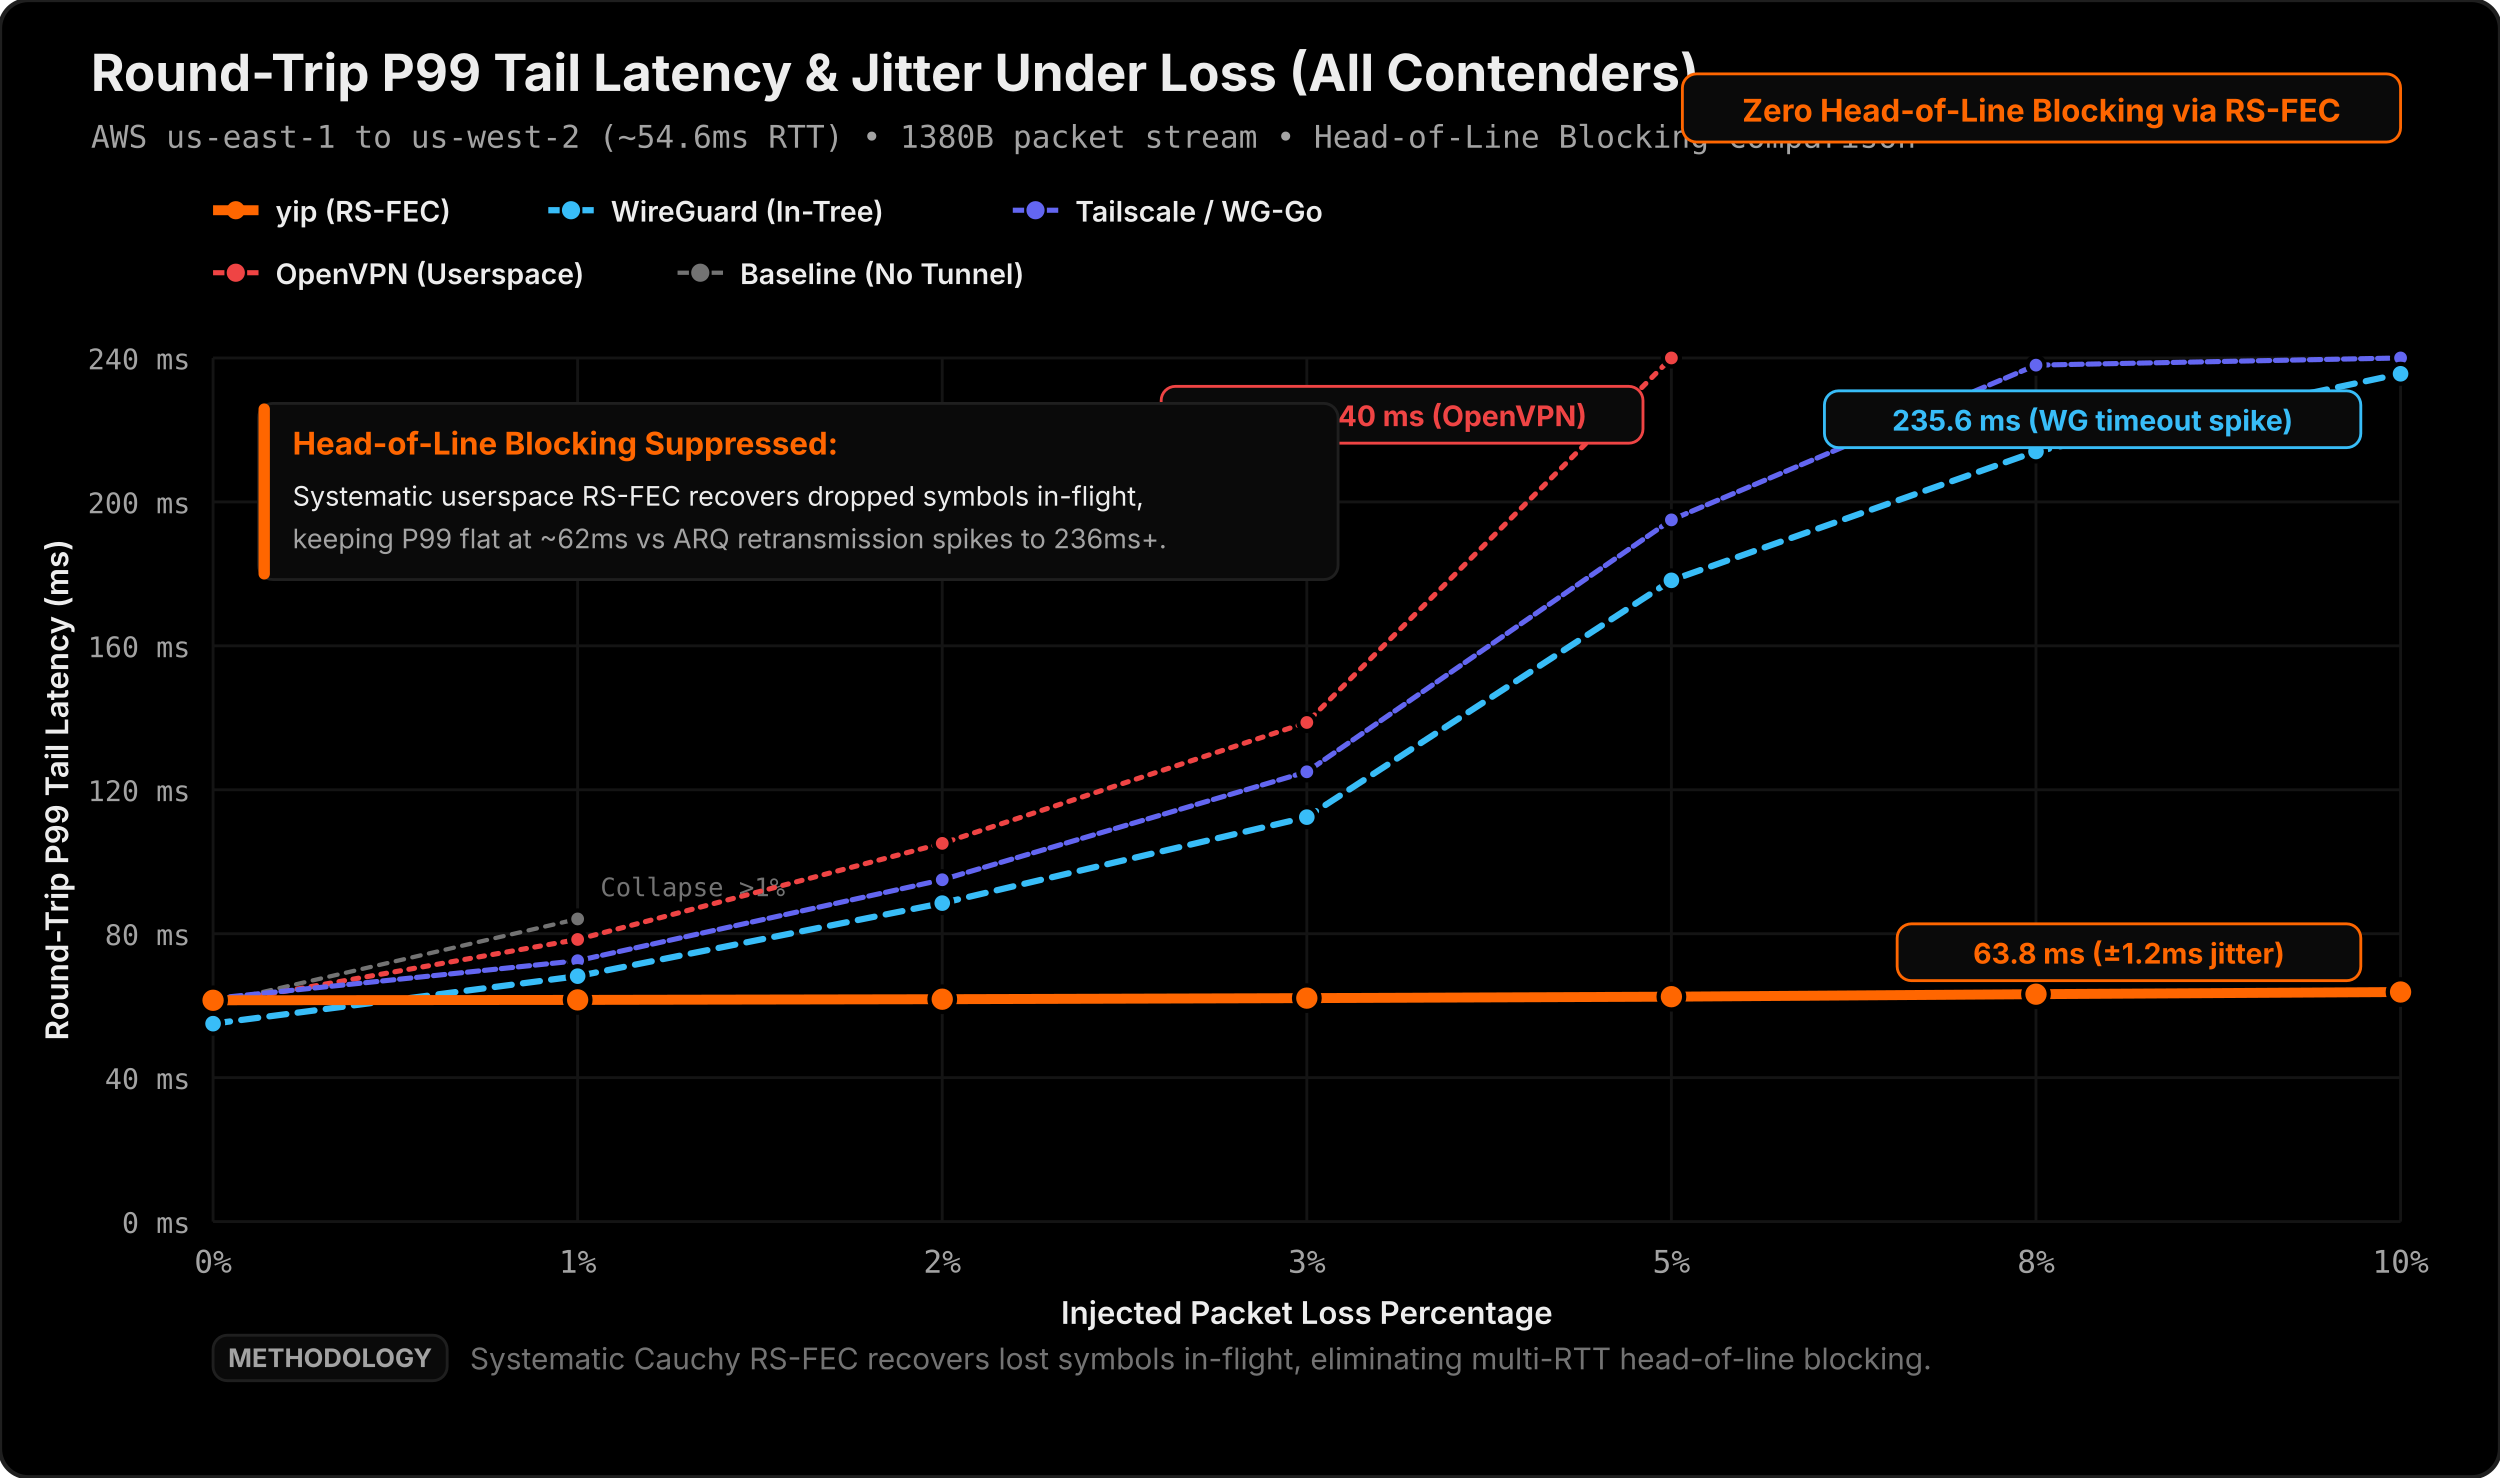
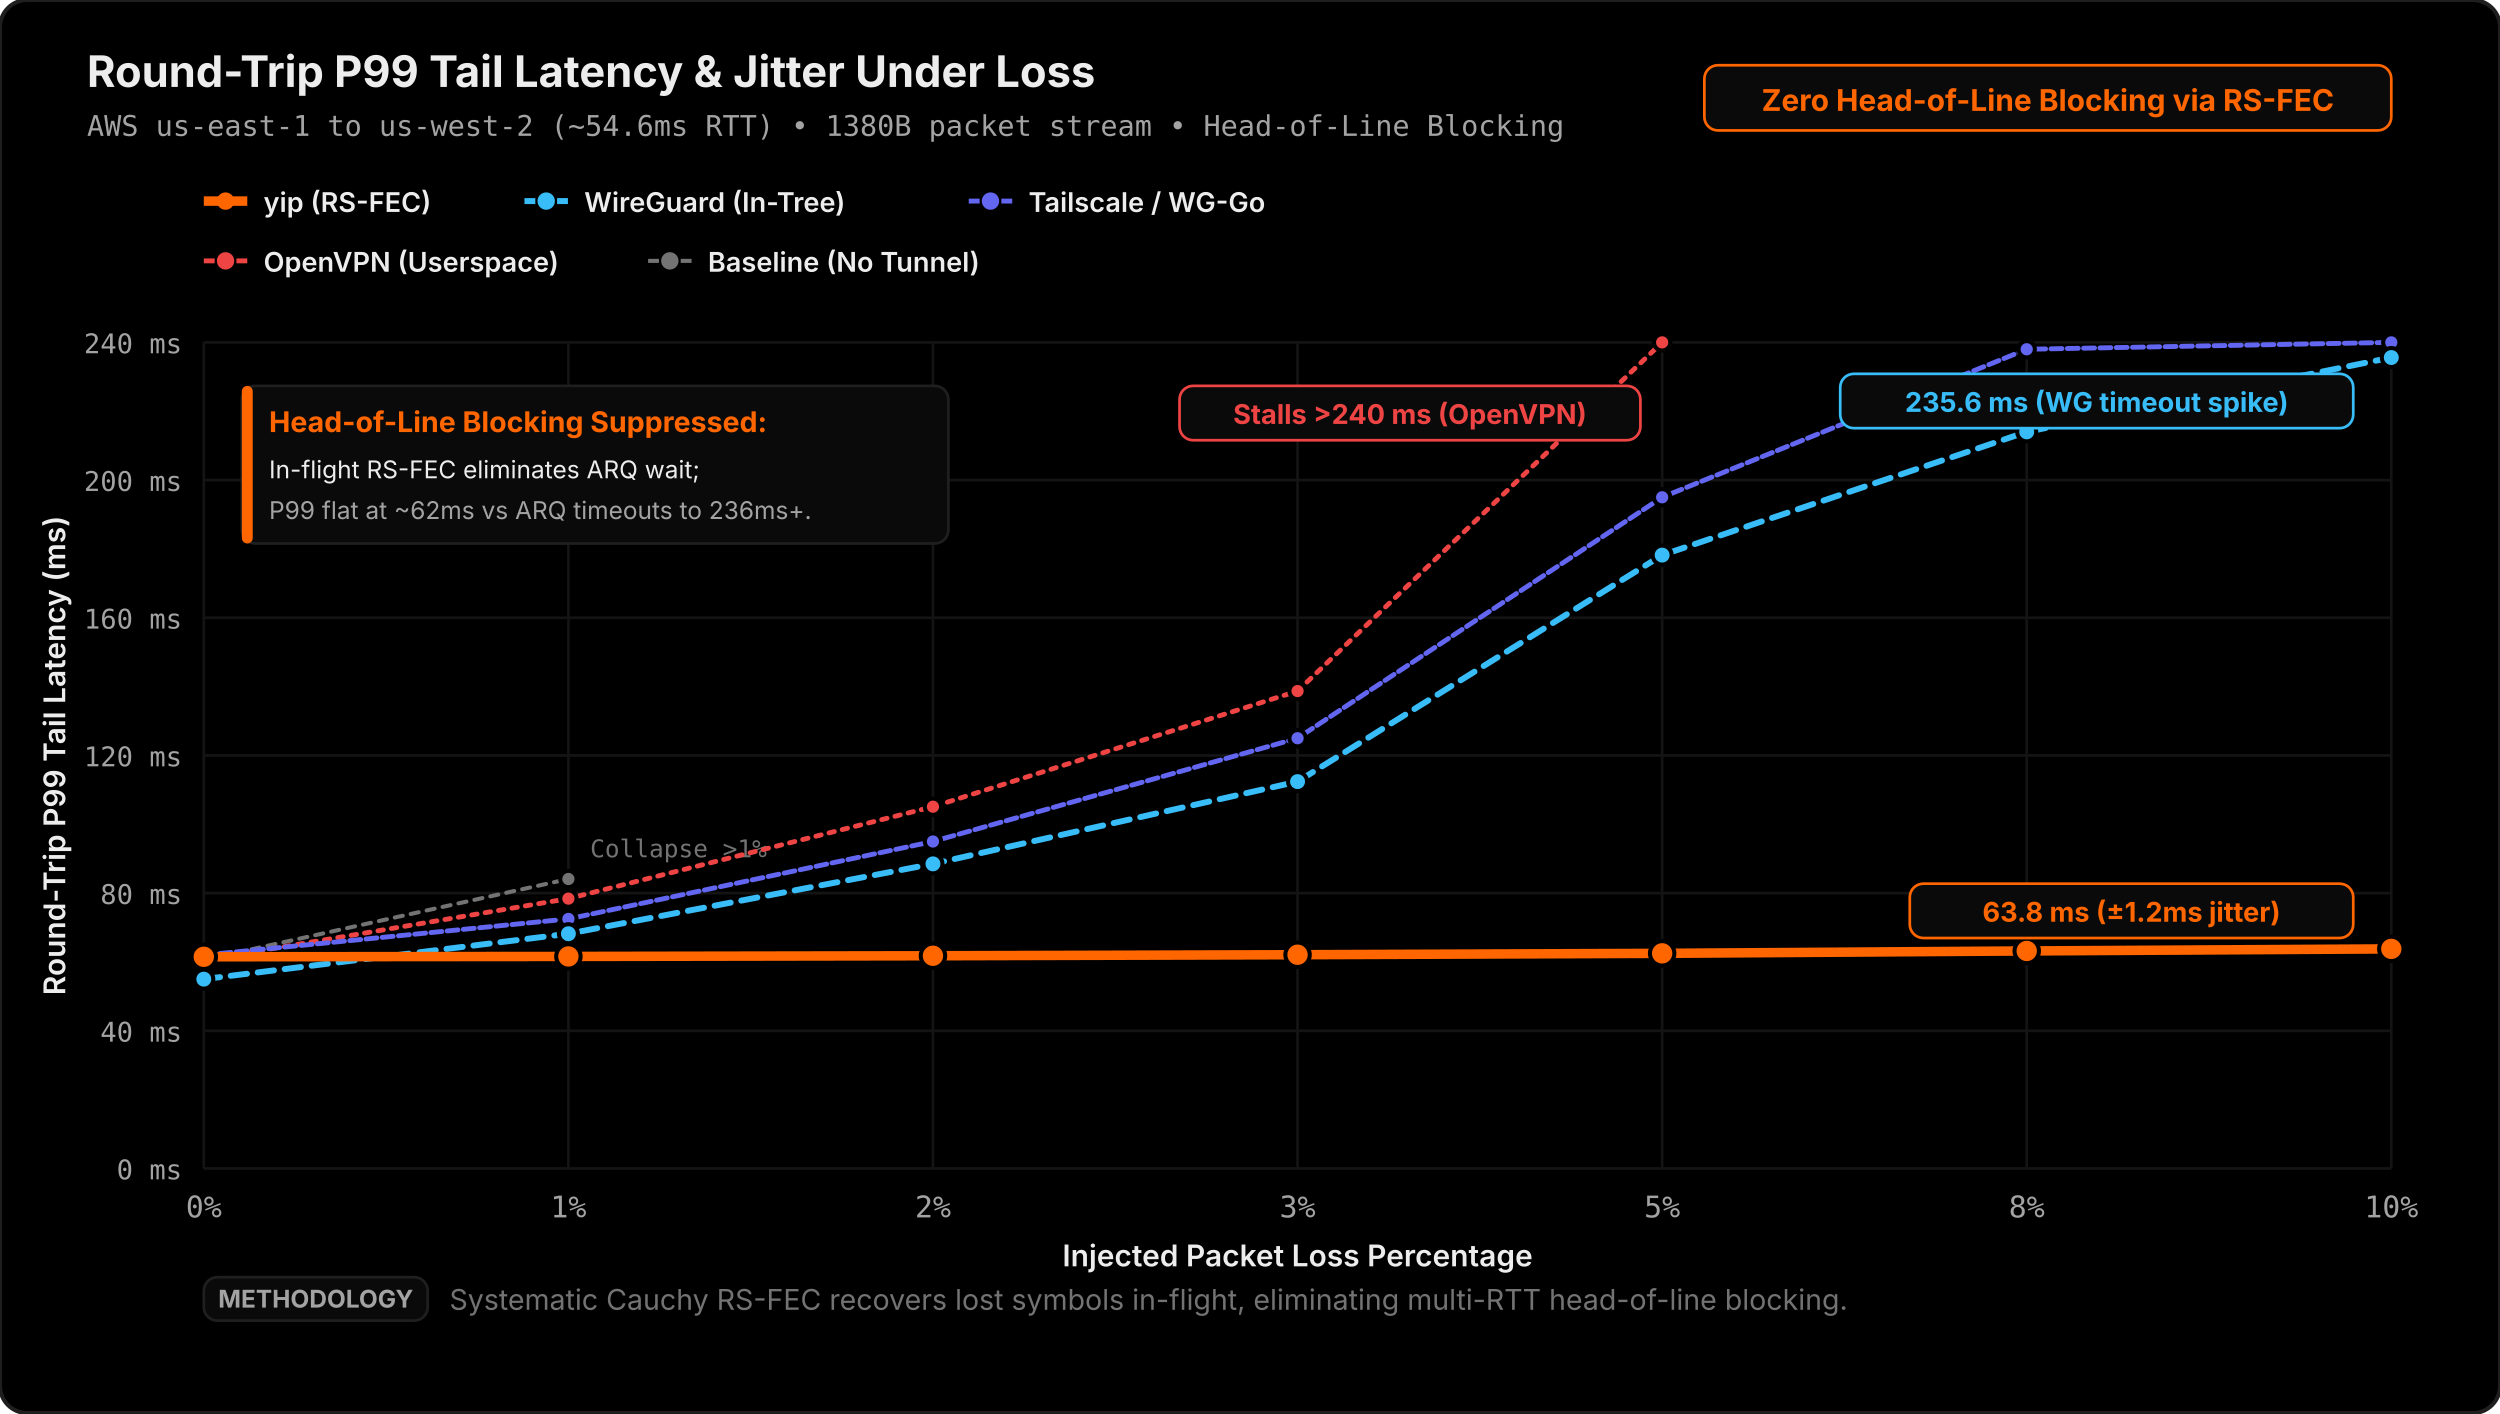
- <svg xmlns="http://www.w3.org/2000/svg" viewBox="0 0 880 520" width="100%" height="100%">
+ <svg xmlns="http://www.w3.org/2000/svg" viewBox="0 0 920 520" width="100%" height="100%">
  <defs>
    <style>
      text { text-rendering: geometricPrecision; }
    </style>
  </defs>
  <rect width="100%" height="100%" rx="10" fill="#000000" stroke="#1f1f1f" stroke-width="1.5" />
-   <text x="32.00" y="32.00" fill="#ededed" font-size="18" font-family="'Inter', -apple-system, BlinkMacSystemFont, 'Segoe UI', Roboto, sans-serif" font-weight="bold" text-anchor="start">Round-Trip P99 Tail Latency &amp; Jitter Under Loss (All Contenders)</text>
-   <text x="32.00" y="52.00" fill="#a3a3a3" font-size="11" font-family="'JetBrains Mono', ui-monospace, SFMono-Regular, Menlo, Monaco, Consolas, monospace" font-weight="normal" text-anchor="start">AWS us-east-1 to us-west-2 (~54.6ms RTT) • 1380B packet stream • Head-of-Line Blocking Comparison</text>
+   <text x="32.00" y="32.00" fill="#ededed" font-size="16" font-family="'Inter', -apple-system, BlinkMacSystemFont, 'Segoe UI', Roboto, sans-serif" font-weight="bold" text-anchor="start">Round-Trip P99 Tail Latency &amp; Jitter Under Loss</text>
+   <text x="32.00" y="50.00" fill="#a3a3a3" font-size="10.5" font-family="'JetBrains Mono', ui-monospace, SFMono-Regular, Menlo, Monaco, Consolas, monospace" font-weight="normal" text-anchor="start">AWS us-east-1 to us-west-2 (~54.6ms RTT) • 1380B packet stream • Head-of-Line Blocking</text>
+   <rect x="627.20" y="24.00" width="252.80" height="24.00" fill="#0a0a0a" rx="5.00" stroke="#ff6600" stroke-width="1.00" />
+   <text x="753.60" y="40.80" fill="#ff6600" font-size="11" font-family="'Inter', -apple-system, BlinkMacSystemFont, 'Segoe UI', Roboto, sans-serif" font-weight="bold" text-anchor="middle">Zero Head-of-Line Blocking via RS-FEC</text>
  <line x1="75.00" y1="74.00" x2="91.00" y2="74.00" stroke="#ff6600" stroke-width="3.50" />
  <circle cx="83.00" cy="74.00" r="3.20" fill="#ff6600" />
  <text x="97.00" y="78.00" fill="#ededed" font-size="10" font-family="'Inter', -apple-system, BlinkMacSystemFont, 'Segoe UI', Roboto, sans-serif" font-weight="600" text-anchor="start">yip (RS-FEC)</text>
  <line x1="193.00" y1="74.00" x2="209.00" y2="74.00" stroke="#38bdf8" stroke-width="2.20" stroke-dasharray="4,2" />
  <circle cx="201.00" cy="74.00" r="3.20" fill="#38bdf8" />
  <text x="215.00" y="78.00" fill="#ededed" font-size="10" font-family="'Inter', -apple-system, BlinkMacSystemFont, 'Segoe UI', Roboto, sans-serif" font-weight="600" text-anchor="start">WireGuard (In-Tree)</text>
  <line x1="356.50" y1="74.00" x2="372.50" y2="74.00" stroke="#6366f1" stroke-width="1.80" stroke-dasharray="4,2" />
  <circle cx="364.50" cy="74.00" r="3.20" fill="#6366f1" />
  <text x="378.50" y="78.00" fill="#ededed" font-size="10" font-family="'Inter', -apple-system, BlinkMacSystemFont, 'Segoe UI', Roboto, sans-serif" font-weight="600" text-anchor="start">Tailscale / WG-Go</text>
  <line x1="75.00" y1="96.00" x2="91.00" y2="96.00" stroke="#ef4444" stroke-width="1.80" stroke-dasharray="4,2" />
  <circle cx="83.00" cy="96.00" r="3.20" fill="#ef4444" />
  <text x="97.00" y="100.00" fill="#ededed" font-size="10" font-family="'Inter', -apple-system, BlinkMacSystemFont, 'Segoe UI', Roboto, sans-serif" font-weight="600" text-anchor="start">OpenVPN (Userspace)</text>
  <line x1="238.50" y1="96.00" x2="254.50" y2="96.00" stroke="#737373" stroke-width="1.50" stroke-dasharray="4,2" />
  <circle cx="246.50" cy="96.00" r="3.20" fill="#737373" />
  <text x="260.50" y="100.00" fill="#ededed" font-size="10" font-family="'Inter', -apple-system, BlinkMacSystemFont, 'Segoe UI', Roboto, sans-serif" font-weight="600" text-anchor="start">Baseline (No Tunnel)</text>
-   <rect x="592.20" y="26.00" width="252.80" height="24.00" fill="#0a0a0a" rx="5.00" stroke="#ff6600" stroke-width="1.00" />
-   <text x="718.60" y="42.80" fill="#ff6600" font-size="11" font-family="'Inter', -apple-system, BlinkMacSystemFont, 'Segoe UI', Roboto, sans-serif" font-weight="bold" text-anchor="middle">Zero Head-of-Line Blocking via RS-FEC</text>
-   <line x1="75.00" y1="430.00" x2="845.00" y2="430.00" stroke="#141414" stroke-width="1.00" />
+   <line x1="75.00" y1="430.00" x2="880.00" y2="430.00" stroke="#141414" stroke-width="1.00" />
  <text x="67.00" y="434.00" fill="#a3a3a3" font-size="10" font-family="'JetBrains Mono', ui-monospace, SFMono-Regular, Menlo, Monaco, Consolas, monospace" font-weight="normal" text-anchor="end">0 ms</text>
-   <line x1="75.00" y1="379.33" x2="845.00" y2="379.33" stroke="#141414" stroke-width="1.00" />
+   <line x1="75.00" y1="379.33" x2="880.00" y2="379.33" stroke="#141414" stroke-width="1.00" />
  <text x="67.00" y="383.33" fill="#a3a3a3" font-size="10" font-family="'JetBrains Mono', ui-monospace, SFMono-Regular, Menlo, Monaco, Consolas, monospace" font-weight="normal" text-anchor="end">40 ms</text>
-   <line x1="75.00" y1="328.67" x2="845.00" y2="328.67" stroke="#141414" stroke-width="1.00" />
+   <line x1="75.00" y1="328.67" x2="880.00" y2="328.67" stroke="#141414" stroke-width="1.00" />
  <text x="67.00" y="332.67" fill="#a3a3a3" font-size="10" font-family="'JetBrains Mono', ui-monospace, SFMono-Regular, Menlo, Monaco, Consolas, monospace" font-weight="normal" text-anchor="end">80 ms</text>
-   <line x1="75.00" y1="278.00" x2="845.00" y2="278.00" stroke="#141414" stroke-width="1.00" />
+   <line x1="75.00" y1="278.00" x2="880.00" y2="278.00" stroke="#141414" stroke-width="1.00" />
  <text x="67.00" y="282.00" fill="#a3a3a3" font-size="10" font-family="'JetBrains Mono', ui-monospace, SFMono-Regular, Menlo, Monaco, Consolas, monospace" font-weight="normal" text-anchor="end">120 ms</text>
-   <line x1="75.00" y1="227.33" x2="845.00" y2="227.33" stroke="#141414" stroke-width="1.00" />
+   <line x1="75.00" y1="227.33" x2="880.00" y2="227.33" stroke="#141414" stroke-width="1.00" />
  <text x="67.00" y="231.33" fill="#a3a3a3" font-size="10" font-family="'JetBrains Mono', ui-monospace, SFMono-Regular, Menlo, Monaco, Consolas, monospace" font-weight="normal" text-anchor="end">160 ms</text>
-   <line x1="75.00" y1="176.67" x2="845.00" y2="176.67" stroke="#141414" stroke-width="1.00" />
+   <line x1="75.00" y1="176.67" x2="880.00" y2="176.67" stroke="#141414" stroke-width="1.00" />
  <text x="67.00" y="180.67" fill="#a3a3a3" font-size="10" font-family="'JetBrains Mono', ui-monospace, SFMono-Regular, Menlo, Monaco, Consolas, monospace" font-weight="normal" text-anchor="end">200 ms</text>
-   <line x1="75.00" y1="126.00" x2="845.00" y2="126.00" stroke="#141414" stroke-width="1.00" />
+   <line x1="75.00" y1="126.00" x2="880.00" y2="126.00" stroke="#141414" stroke-width="1.00" />
  <text x="67.00" y="130.00" fill="#a3a3a3" font-size="10" font-family="'JetBrains Mono', ui-monospace, SFMono-Regular, Menlo, Monaco, Consolas, monospace" font-weight="normal" text-anchor="end">240 ms</text>
  <line x1="75.00" y1="126.00" x2="75.00" y2="430.00" stroke="#141414" stroke-width="1.00" />
  <text x="75.00" y="448.00" fill="#a3a3a3" font-size="11" font-family="'JetBrains Mono', ui-monospace, SFMono-Regular, Menlo, Monaco, Consolas, monospace" font-weight="normal" text-anchor="middle">0%</text>
-   <line x1="203.33" y1="126.00" x2="203.33" y2="430.00" stroke="#141414" stroke-width="1.00" />
-   <text x="203.33" y="448.00" fill="#a3a3a3" font-size="11" font-family="'JetBrains Mono', ui-monospace, SFMono-Regular, Menlo, Monaco, Consolas, monospace" font-weight="normal" text-anchor="middle">1%</text>
-   <line x1="331.67" y1="126.00" x2="331.67" y2="430.00" stroke="#141414" stroke-width="1.00" />
-   <text x="331.67" y="448.00" fill="#a3a3a3" font-size="11" font-family="'JetBrains Mono', ui-monospace, SFMono-Regular, Menlo, Monaco, Consolas, monospace" font-weight="normal" text-anchor="middle">2%</text>
-   <line x1="460.00" y1="126.00" x2="460.00" y2="430.00" stroke="#141414" stroke-width="1.00" />
-   <text x="460.00" y="448.00" fill="#a3a3a3" font-size="11" font-family="'JetBrains Mono', ui-monospace, SFMono-Regular, Menlo, Monaco, Consolas, monospace" font-weight="normal" text-anchor="middle">3%</text>
-   <line x1="588.33" y1="126.00" x2="588.33" y2="430.00" stroke="#141414" stroke-width="1.00" />
-   <text x="588.33" y="448.00" fill="#a3a3a3" font-size="11" font-family="'JetBrains Mono', ui-monospace, SFMono-Regular, Menlo, Monaco, Consolas, monospace" font-weight="normal" text-anchor="middle">5%</text>
-   <line x1="716.67" y1="126.00" x2="716.67" y2="430.00" stroke="#141414" stroke-width="1.00" />
-   <text x="716.67" y="448.00" fill="#a3a3a3" font-size="11" font-family="'JetBrains Mono', ui-monospace, SFMono-Regular, Menlo, Monaco, Consolas, monospace" font-weight="normal" text-anchor="middle">8%</text>
-   <line x1="845.00" y1="126.00" x2="845.00" y2="430.00" stroke="#141414" stroke-width="1.00" />
-   <text x="845.00" y="448.00" fill="#a3a3a3" font-size="11" font-family="'JetBrains Mono', ui-monospace, SFMono-Regular, Menlo, Monaco, Consolas, monospace" font-weight="normal" text-anchor="middle">10%</text>
-   <text x="460.00" y="466.00" fill="#ededed" font-size="11" font-family="'Inter', -apple-system, BlinkMacSystemFont, 'Segoe UI', Roboto, sans-serif" font-weight="600" text-anchor="middle">Injected Packet Loss Percentage</text>
+   <line x1="209.17" y1="126.00" x2="209.17" y2="430.00" stroke="#141414" stroke-width="1.00" />
+   <text x="209.17" y="448.00" fill="#a3a3a3" font-size="11" font-family="'JetBrains Mono', ui-monospace, SFMono-Regular, Menlo, Monaco, Consolas, monospace" font-weight="normal" text-anchor="middle">1%</text>
+   <line x1="343.33" y1="126.00" x2="343.33" y2="430.00" stroke="#141414" stroke-width="1.00" />
+   <text x="343.33" y="448.00" fill="#a3a3a3" font-size="11" font-family="'JetBrains Mono', ui-monospace, SFMono-Regular, Menlo, Monaco, Consolas, monospace" font-weight="normal" text-anchor="middle">2%</text>
+   <line x1="477.50" y1="126.00" x2="477.50" y2="430.00" stroke="#141414" stroke-width="1.00" />
+   <text x="477.50" y="448.00" fill="#a3a3a3" font-size="11" font-family="'JetBrains Mono', ui-monospace, SFMono-Regular, Menlo, Monaco, Consolas, monospace" font-weight="normal" text-anchor="middle">3%</text>
+   <line x1="611.67" y1="126.00" x2="611.67" y2="430.00" stroke="#141414" stroke-width="1.00" />
+   <text x="611.67" y="448.00" fill="#a3a3a3" font-size="11" font-family="'JetBrains Mono', ui-monospace, SFMono-Regular, Menlo, Monaco, Consolas, monospace" font-weight="normal" text-anchor="middle">5%</text>
+   <line x1="745.83" y1="126.00" x2="745.83" y2="430.00" stroke="#141414" stroke-width="1.00" />
+   <text x="745.83" y="448.00" fill="#a3a3a3" font-size="11" font-family="'JetBrains Mono', ui-monospace, SFMono-Regular, Menlo, Monaco, Consolas, monospace" font-weight="normal" text-anchor="middle">8%</text>
+   <line x1="880.00" y1="126.00" x2="880.00" y2="430.00" stroke="#141414" stroke-width="1.00" />
+   <text x="880.00" y="448.00" fill="#a3a3a3" font-size="11" font-family="'JetBrains Mono', ui-monospace, SFMono-Regular, Menlo, Monaco, Consolas, monospace" font-weight="normal" text-anchor="middle">10%</text>
+   <text x="477.50" y="466.00" fill="#ededed" font-size="11" font-family="'Inter', -apple-system, BlinkMacSystemFont, 'Segoe UI', Roboto, sans-serif" font-weight="600" text-anchor="middle">Injected Packet Loss Percentage</text>
  <text x="24.00" y="278.00" fill="#ededed" font-size="11" font-family="'Inter', -apple-system, BlinkMacSystemFont, 'Segoe UI', Roboto, sans-serif" font-weight="600" text-anchor="middle" transform="rotate(-90 24.00 278.00)">Round-Trip P99 Tail Latency (ms)</text>
-   <polygon points="75.00,350.58 203.33,350.45 331.67,350.20 460.00,349.82 588.33,349.31 716.67,348.43 845.00,347.67 845.00,350.71 716.67,351.47 588.33,352.35 460.00,352.86 331.67,353.24 203.33,353.49 75.00,353.62" fill="#ff6600" stroke="none" opacity="0.15" />
-   <polyline points="75.00,353.24 203.33,323.47" fill="none" stroke="#737373" stroke-width="1.50" stroke-linecap="round" stroke-linejoin="round" stroke-dasharray="3,3" />
+   <polygon points="75.00,350.58 209.17,350.45 343.33,350.20 477.50,349.82 611.67,349.31 745.83,348.43 880.00,347.67 880.00,350.71 745.83,351.47 611.67,352.35 477.50,352.86 343.33,353.24 209.17,353.49 75.00,353.62" fill="#ff6600" stroke="none" opacity="0.15" />
+   <polyline points="75.00,353.24 209.17,323.47" fill="none" stroke="#737373" stroke-width="1.50" stroke-linecap="round" stroke-linejoin="round" stroke-dasharray="3,3" />
  <circle cx="75.00" cy="353.24" r="3.00" fill="#737373" stroke="#000000" stroke-width="1.50" />
-   <circle cx="203.33" cy="323.47" r="3.00" fill="#737373" stroke="#000000" stroke-width="1.50" />
-   <text x="211.33" y="315.47" fill="#737373" font-size="9.0" font-family="'JetBrains Mono', ui-monospace, SFMono-Regular, Menlo, Monaco, Consolas, monospace" font-weight="normal" text-anchor="start">Collapse &gt;1%</text>
-   <polyline points="75.00,353.37 203.33,330.69 331.67,296.87 460.00,254.31 588.33,126.00" fill="none" stroke="#ef4444" stroke-width="1.80" stroke-linecap="round" stroke-linejoin="round" stroke-dasharray="2,3" />
+   <circle cx="209.17" cy="323.47" r="3.00" fill="#737373" stroke="#000000" stroke-width="1.50" />
+   <text x="217.17" y="315.47" fill="#737373" font-size="9.0" font-family="'JetBrains Mono', ui-monospace, SFMono-Regular, Menlo, Monaco, Consolas, monospace" font-weight="normal" text-anchor="start">Collapse &gt;1%</text>
+   <polyline points="75.00,353.37 209.17,330.69 343.33,296.87 477.50,254.31 611.67,126.00" fill="none" stroke="#ef4444" stroke-width="1.80" stroke-linecap="round" stroke-linejoin="round" stroke-dasharray="2,3" />
  <circle cx="75.00" cy="353.37" r="3.00" fill="#ef4444" stroke="#000000" stroke-width="1.50" />
-   <circle cx="203.33" cy="330.69" r="3.00" fill="#ef4444" stroke="#000000" stroke-width="1.50" />
-   <circle cx="331.67" cy="296.87" r="3.00" fill="#ef4444" stroke="#000000" stroke-width="1.50" />
-   <circle cx="460.00" cy="254.31" r="3.00" fill="#ef4444" stroke="#000000" stroke-width="1.50" />
-   <circle cx="588.33" cy="126.00" r="3.00" fill="#ef4444" stroke="#000000" stroke-width="1.50" />
-   <rect x="408.73" y="136.00" width="169.60" height="20.00" fill="#0a0a0a" rx="5.00" stroke="#ef4444" stroke-width="1.00" />
-   <text x="493.53" y="150.00" fill="#ef4444" font-size="10" font-family="'Inter', -apple-system, BlinkMacSystemFont, 'Segoe UI', Roboto, sans-serif" font-weight="bold" text-anchor="middle">Stalls &gt;240 ms (OpenVPN)</text>
-   <polyline points="75.00,351.47 203.33,338.17 331.67,309.67 460.00,271.67 588.33,183.00 716.67,128.53 845.00,126.00" fill="none" stroke="#6366f1" stroke-width="1.80" stroke-linecap="round" stroke-linejoin="round" stroke-dasharray="4,2" />
+   <circle cx="209.17" cy="330.69" r="3.00" fill="#ef4444" stroke="#000000" stroke-width="1.50" />
+   <circle cx="343.33" cy="296.87" r="3.00" fill="#ef4444" stroke="#000000" stroke-width="1.50" />
+   <circle cx="477.50" cy="254.31" r="3.00" fill="#ef4444" stroke="#000000" stroke-width="1.50" />
+   <circle cx="611.67" cy="126.00" r="3.00" fill="#ef4444" stroke="#000000" stroke-width="1.50" />
+   <rect x="434.07" y="142.00" width="169.60" height="20.00" fill="#0a0a0a" rx="5.00" stroke="#ef4444" stroke-width="1.00" />
+   <text x="518.87" y="156.00" fill="#ef4444" font-size="10" font-family="'Inter', -apple-system, BlinkMacSystemFont, 'Segoe UI', Roboto, sans-serif" font-weight="bold" text-anchor="middle">Stalls &gt;240 ms (OpenVPN)</text>
+   <polyline points="75.00,351.47 209.17,338.17 343.33,309.67 477.50,271.67 611.67,183.00 745.83,128.53 880.00,126.00" fill="none" stroke="#6366f1" stroke-width="1.80" stroke-linecap="round" stroke-linejoin="round" stroke-dasharray="4,2" />
  <circle cx="75.00" cy="351.47" r="3.00" fill="#6366f1" stroke="#000000" stroke-width="1.50" />
-   <circle cx="203.33" cy="338.17" r="3.00" fill="#6366f1" stroke="#000000" stroke-width="1.50" />
-   <circle cx="331.67" cy="309.67" r="3.00" fill="#6366f1" stroke="#000000" stroke-width="1.50" />
-   <circle cx="460.00" cy="271.67" r="3.00" fill="#6366f1" stroke="#000000" stroke-width="1.50" />
-   <circle cx="588.33" cy="183.00" r="3.00" fill="#6366f1" stroke="#000000" stroke-width="1.50" />
-   <circle cx="716.67" cy="128.53" r="3.00" fill="#6366f1" stroke="#000000" stroke-width="1.50" />
-   <circle cx="845.00" cy="126.00" r="3.00" fill="#6366f1" stroke="#000000" stroke-width="1.50" />
-   <polyline points="75.00,360.33 203.33,343.61 331.67,317.90 460.00,287.63 588.33,204.28 716.67,158.93 845.00,131.57" fill="none" stroke="#38bdf8" stroke-width="2.20" stroke-linecap="round" stroke-linejoin="round" stroke-dasharray="6,4" />
+   <circle cx="209.17" cy="338.17" r="3.00" fill="#6366f1" stroke="#000000" stroke-width="1.50" />
+   <circle cx="343.33" cy="309.67" r="3.00" fill="#6366f1" stroke="#000000" stroke-width="1.50" />
+   <circle cx="477.50" cy="271.67" r="3.00" fill="#6366f1" stroke="#000000" stroke-width="1.50" />
+   <circle cx="611.67" cy="183.00" r="3.00" fill="#6366f1" stroke="#000000" stroke-width="1.50" />
+   <circle cx="745.83" cy="128.53" r="3.00" fill="#6366f1" stroke="#000000" stroke-width="1.50" />
+   <circle cx="880.00" cy="126.00" r="3.00" fill="#6366f1" stroke="#000000" stroke-width="1.50" />
+   <polyline points="75.00,360.33 209.17,343.61 343.33,317.90 477.50,287.63 611.67,204.28 745.83,158.93 880.00,131.57" fill="none" stroke="#38bdf8" stroke-width="2.20" stroke-linecap="round" stroke-linejoin="round" stroke-dasharray="6,4" />
  <circle cx="75.00" cy="360.33" r="3.50" fill="#38bdf8" stroke="#000000" stroke-width="1.50" />
-   <circle cx="203.33" cy="343.61" r="3.50" fill="#38bdf8" stroke="#000000" stroke-width="1.50" />
-   <circle cx="331.67" cy="317.90" r="3.50" fill="#38bdf8" stroke="#000000" stroke-width="1.50" />
-   <circle cx="460.00" cy="287.63" r="3.50" fill="#38bdf8" stroke="#000000" stroke-width="1.50" />
-   <circle cx="588.33" cy="204.28" r="3.50" fill="#38bdf8" stroke="#000000" stroke-width="1.50" />
-   <circle cx="716.67" cy="158.93" r="3.50" fill="#38bdf8" stroke="#000000" stroke-width="1.50" />
-   <circle cx="845.00" cy="131.57" r="3.50" fill="#38bdf8" stroke="#000000" stroke-width="1.50" />
-   <rect x="642.20" y="137.57" width="188.80" height="20.00" fill="#0a0a0a" rx="5.00" stroke="#38bdf8" stroke-width="1.00" />
-   <text x="736.60" y="151.57" fill="#38bdf8" font-size="10" font-family="'Inter', -apple-system, BlinkMacSystemFont, 'Segoe UI', Roboto, sans-serif" font-weight="bold" text-anchor="middle">235.6 ms (WG timeout spike)</text>
-   <polyline points="75.00,352.10 203.33,351.97 331.67,351.72 460.00,351.34 588.33,350.83 716.67,349.95 845.00,349.19" fill="none" stroke="#ff6600" stroke-width="3.50" stroke-linecap="round" stroke-linejoin="round" />
+   <circle cx="209.17" cy="343.61" r="3.50" fill="#38bdf8" stroke="#000000" stroke-width="1.50" />
+   <circle cx="343.33" cy="317.90" r="3.50" fill="#38bdf8" stroke="#000000" stroke-width="1.50" />
+   <circle cx="477.50" cy="287.63" r="3.50" fill="#38bdf8" stroke="#000000" stroke-width="1.50" />
+   <circle cx="611.67" cy="204.28" r="3.50" fill="#38bdf8" stroke="#000000" stroke-width="1.50" />
+   <circle cx="745.83" cy="158.93" r="3.50" fill="#38bdf8" stroke="#000000" stroke-width="1.50" />
+   <circle cx="880.00" cy="131.57" r="3.50" fill="#38bdf8" stroke="#000000" stroke-width="1.50" />
+   <rect x="677.20" y="137.57" width="188.80" height="20.00" fill="#0a0a0a" rx="5.00" stroke="#38bdf8" stroke-width="1.00" />
+   <text x="771.60" y="151.57" fill="#38bdf8" font-size="10" font-family="'Inter', -apple-system, BlinkMacSystemFont, 'Segoe UI', Roboto, sans-serif" font-weight="bold" text-anchor="middle">235.6 ms (WG timeout spike)</text>
+   <polyline points="75.00,352.10 209.17,351.97 343.33,351.72 477.50,351.34 611.67,350.83 745.83,349.95 880.00,349.19" fill="none" stroke="#ff6600" stroke-width="3.50" stroke-linecap="round" stroke-linejoin="round" />
  <circle cx="75.00" cy="352.10" r="4.50" fill="#ff6600" stroke="#000000" stroke-width="1.50" />
-   <circle cx="203.33" cy="351.97" r="4.50" fill="#ff6600" stroke="#000000" stroke-width="1.50" />
-   <circle cx="331.67" cy="351.72" r="4.50" fill="#ff6600" stroke="#000000" stroke-width="1.50" />
-   <circle cx="460.00" cy="351.34" r="4.50" fill="#ff6600" stroke="#000000" stroke-width="1.50" />
-   <circle cx="588.33" cy="350.83" r="4.50" fill="#ff6600" stroke="#000000" stroke-width="1.50" />
-   <circle cx="716.67" cy="349.95" r="4.50" fill="#ff6600" stroke="#000000" stroke-width="1.50" />
-   <circle cx="845.00" cy="349.19" r="4.50" fill="#ff6600" stroke="#000000" stroke-width="1.50" />
-   <rect x="667.80" y="325.19" width="163.20" height="20.00" fill="#0a0a0a" rx="5.00" stroke="#ff6600" stroke-width="1.00" />
-   <text x="749.40" y="339.19" fill="#ff6600" font-size="10" font-family="'Inter', -apple-system, BlinkMacSystemFont, 'Segoe UI', Roboto, sans-serif" font-weight="bold" text-anchor="middle">63.8 ms (±1.2ms jitter)</text>
-   <rect x="91.00" y="142.00" width="380.00" height="62.00" fill="#0a0a0a" rx="5.00" stroke="#1f1f1f" stroke-width="1.00" aria-label="Head-of-Line Blocking Suppressed: Systematic userspace RS-FEC recovers dropped symbols in-flight, keeping P99 flat at ~62ms vs ARQ retransmission spikes to 236ms+" />
-   <rect x="91.00" y="142.00" width="4.00" height="62.00" fill="#ff6600" rx="2.00" />
-   <text x="103.00" y="160.00" fill="#ff6600" font-size="11" font-family="'Inter', -apple-system, BlinkMacSystemFont, 'Segoe UI', Roboto, sans-serif" font-weight="bold" text-anchor="start">Head-of-Line Blocking Suppressed:</text>
-   <text x="103.00" y="178.00" fill="#ededed" font-size="9.5" font-family="'Inter', -apple-system, BlinkMacSystemFont, 'Segoe UI', Roboto, sans-serif" font-weight="normal" text-anchor="start">Systematic userspace RS-FEC recovers dropped symbols in-flight,</text>
-   <text x="103.00" y="193.00" fill="#a3a3a3" font-size="9.5" font-family="'Inter', -apple-system, BlinkMacSystemFont, 'Segoe UI', Roboto, sans-serif" font-weight="normal" text-anchor="start">keeping P99 flat at ~62ms vs ARQ retransmission spikes to 236ms+.</text>
+   <circle cx="209.17" cy="351.97" r="4.50" fill="#ff6600" stroke="#000000" stroke-width="1.50" />
+   <circle cx="343.33" cy="351.72" r="4.50" fill="#ff6600" stroke="#000000" stroke-width="1.50" />
+   <circle cx="477.50" cy="351.34" r="4.50" fill="#ff6600" stroke="#000000" stroke-width="1.50" />
+   <circle cx="611.67" cy="350.83" r="4.50" fill="#ff6600" stroke="#000000" stroke-width="1.50" />
+   <circle cx="745.83" cy="349.95" r="4.50" fill="#ff6600" stroke="#000000" stroke-width="1.50" />
+   <circle cx="880.00" cy="349.19" r="4.50" fill="#ff6600" stroke="#000000" stroke-width="1.50" />
+   <rect x="702.80" y="325.19" width="163.20" height="20.00" fill="#0a0a0a" rx="5.00" stroke="#ff6600" stroke-width="1.00" />
+   <text x="784.40" y="339.19" fill="#ff6600" font-size="10" font-family="'Inter', -apple-system, BlinkMacSystemFont, 'Segoe UI', Roboto, sans-serif" font-weight="bold" text-anchor="middle">63.8 ms (±1.2ms jitter)</text>
+   <rect x="89.00" y="142.00" width="260.00" height="58.00" fill="#0a0a0a" rx="5.00" stroke="#1f1f1f" stroke-width="1.00" aria-label="Head-of-Line Blocking Suppressed: Systematic userspace RS-FEC recovers dropped symbols in-flight, keeping P99 flat at ~62ms vs ARQ retransmission spikes to 236ms+" />
+   <rect x="89.00" y="142.00" width="4.00" height="58.00" fill="#ff6600" rx="2.00" />
+   <text x="99.00" y="159.00" fill="#ff6600" font-size="10.5" font-family="'Inter', -apple-system, BlinkMacSystemFont, 'Segoe UI', Roboto, sans-serif" font-weight="bold" text-anchor="start">Head-of-Line Blocking Suppressed:</text>
+   <text x="99.00" y="176.00" fill="#ededed" font-size="9.0" font-family="'Inter', -apple-system, BlinkMacSystemFont, 'Segoe UI', Roboto, sans-serif" font-weight="normal" text-anchor="start">In-flight RS-FEC eliminates ARQ wait;</text>
+   <text x="99.00" y="191.00" fill="#a3a3a3" font-size="9.0" font-family="'Inter', -apple-system, BlinkMacSystemFont, 'Segoe UI', Roboto, sans-serif" font-weight="normal" text-anchor="start">P99 flat at ~62ms vs ARQ timeouts to 236ms+.</text>
  <rect x="75.00" y="470.00" width="82.40" height="16.00" fill="#0a0a0a" rx="5.00" stroke="#1f1f1f" stroke-width="1.00" />
  <text x="116.20" y="481.20" fill="#a3a3a3" font-size="9" font-family="'Inter', -apple-system, BlinkMacSystemFont, 'Segoe UI', Roboto, sans-serif" font-weight="bold" text-anchor="middle">METHODOLOGY</text>
  <text x="165.40" y="482.00" fill="#737373" font-size="10.5" font-family="'Inter', -apple-system, BlinkMacSystemFont, 'Segoe UI', Roboto, sans-serif" font-weight="normal" text-anchor="start">Systematic Cauchy RS-FEC recovers lost symbols in-flight, eliminating multi-RTT head-of-line blocking.</text>
</svg>
